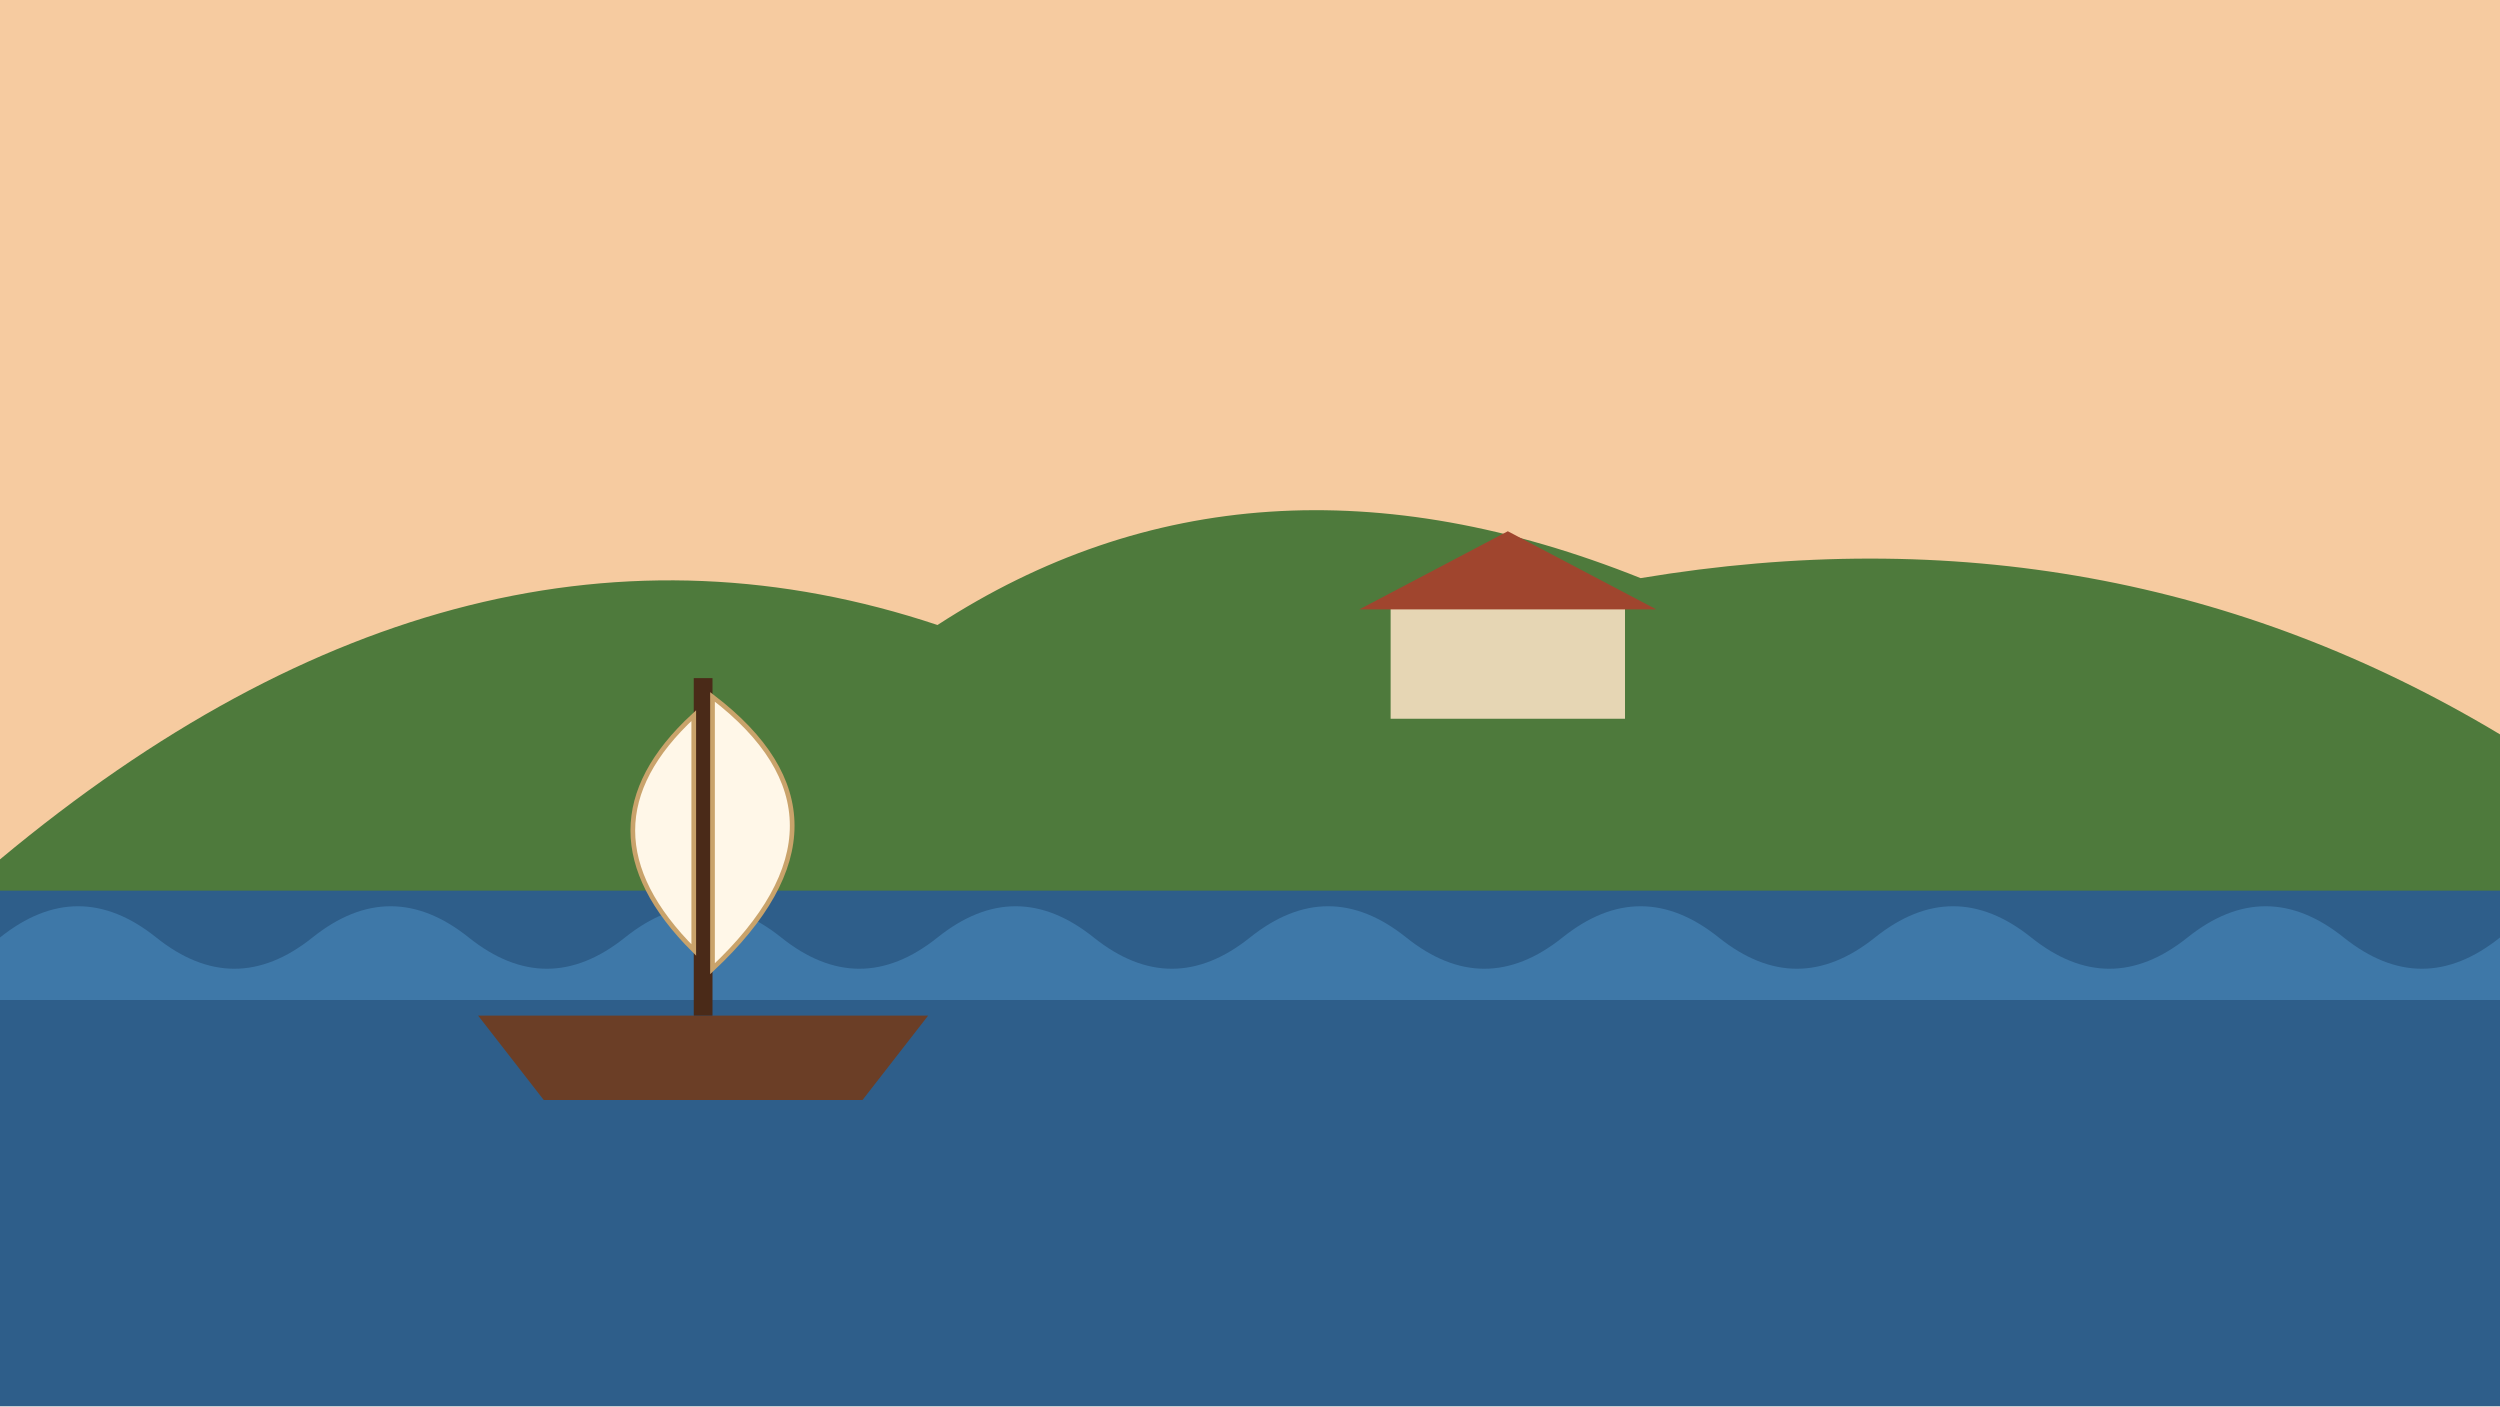
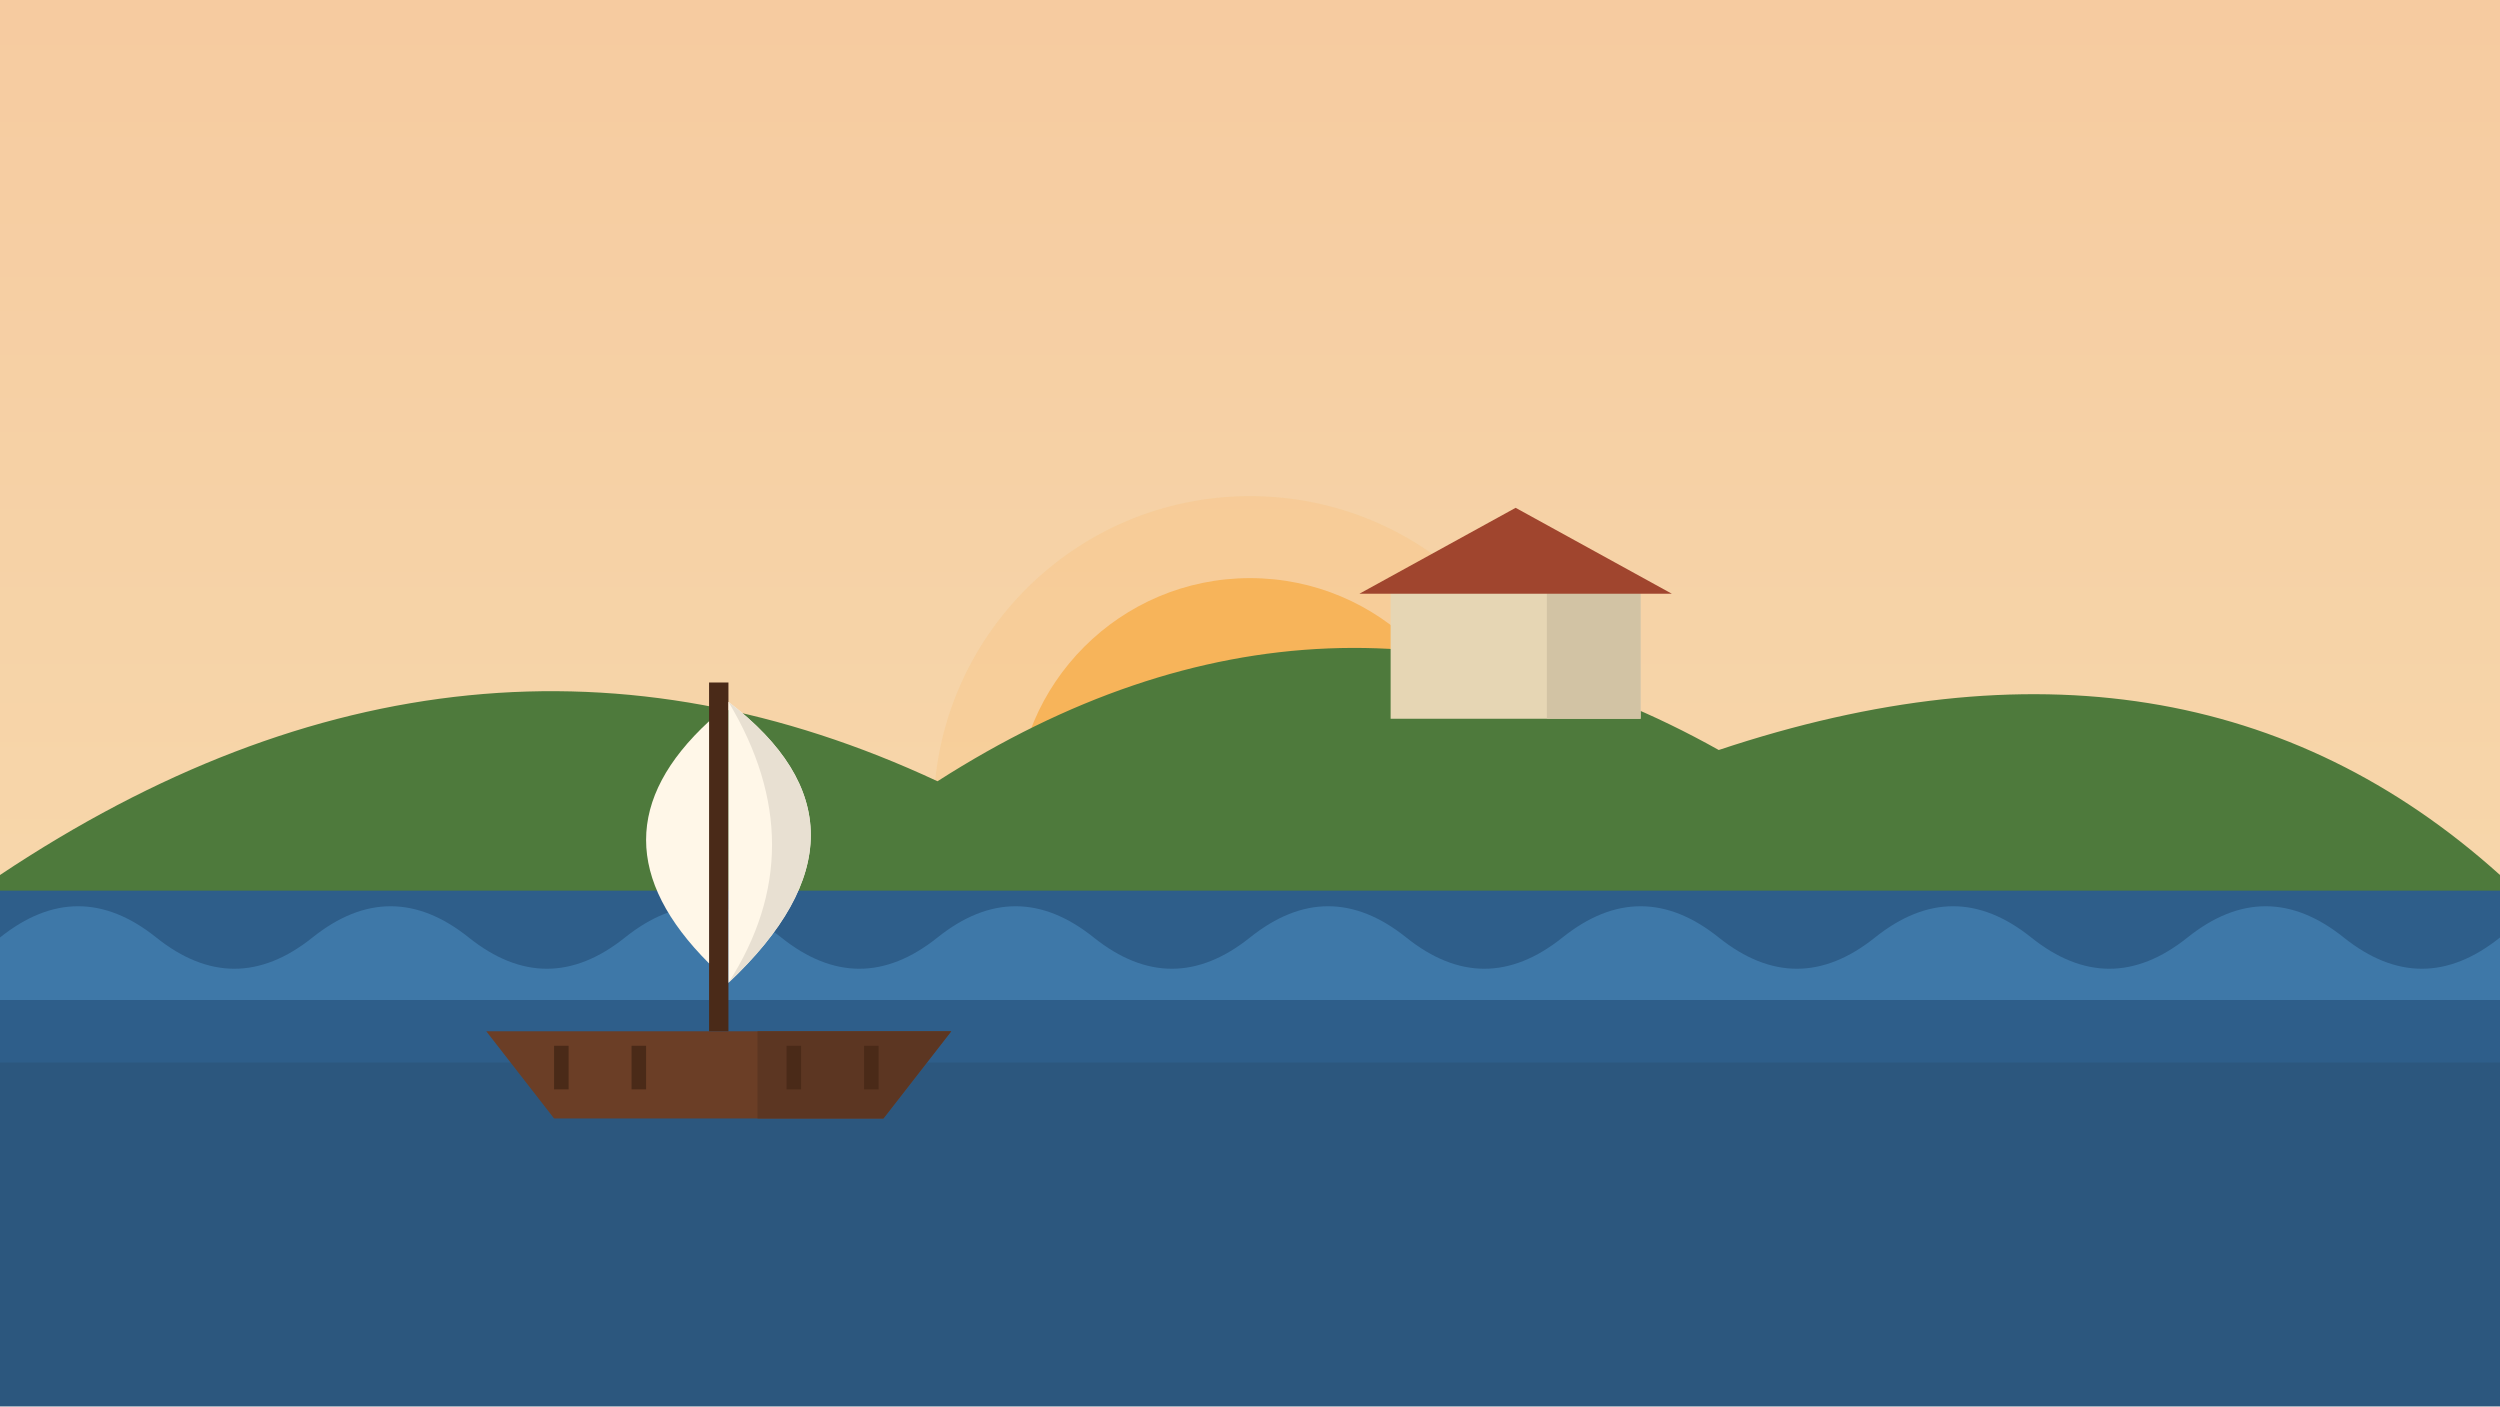
<svg xmlns="http://www.w3.org/2000/svg" viewBox="0 0 320 180">
-   <rect width="320" height="180" fill="#F6CBA0" />
+   <defs>
+     <linearGradient id="sk" x1="0" y1="0" x2="0" y2="1">
+       <stop offset="0" stop-color="#F6CBA0" />
+       <stop offset="1" stop-color="#F7DDB0" />
+     </linearGradient>
+   </defs>
+   <rect width="320" height="180" fill="url(#sk)" />
  <circle cx="160" cy="104" r="30" fill="#F7B45A" />
-   <rect y="0" width="320" height="0" />
-   <path d="M0 110 q60 -50 120 -30 q40 -26 90 -6 q60 -10 110 20 V120 H0z" fill="#4E7A3C" />
-   <rect x="178" y="76" width="30" height="16" fill="#E6D6B4" />
-   <path d="M174 78 l19 -10 l19 10z" fill="#A0452E" />
+   <circle cx="160" cy="104" r="40.5" fill="#F7B45A" opacity=".18" />
+   <path d="M0 112 q60 -40 120 -12.0 q50 -32.0 100 -4.0 q60 -20.0 100 16.0 V132 H0z" fill="#4E7A3C" />
+   <rect x="178" y="74" width="32" height="18" fill="#E6D6B4" />
+   <rect x="198" y="74" width="12" height="18" fill="#D2C3A4" />
+   <path d="M174 76 l20 -11 l20 11z" fill="#A0452E" />
  <rect y="114" width="320" height="66" fill="#2E5E8A" />
  <path d="M0 120 q10 -8 20 0 t20 0 t20 0 t20 0 t20 0 t20 0 t20 0 t20 0 t20 0 t20 0 t20 0 t20 0 t20 0 t20 0 t20 0 t20 0 t20 0 t20 0 v8 H0z" fill="#3E78A8" />
-   <g transform="translate(90 130) scale(0.6)">
+   <rect y="136" width="320" height="44" fill="#2C577E" />
+   <g transform="translate(92 132) scale(0.62)">
    <path d="M-48 0 h96 l-14 18 h-68 z" fill="#6B3E26" />
+     <path d="M8 0 h40 l-14 18 h-26z" fill="#5C3622" />
    <rect x="-2" y="-72" width="4" height="72" fill="#4A2A18" />
-     <path d="M2 -68 q34 26 0 58 z" fill="#FFF7E8" stroke="#C9A36B" />
-     <path d="M-2 -64 q-26 24 0 50 z" fill="#FFF7E8" stroke="#C9A36B" />
-     <g fill="#6B3E26">
-       <rect x="-34" y="2" width="3" height="10" />
-       <rect x="-18" y="2" width="3" height="10" />
-       <rect x="14" y="2" width="3" height="10" />
-       <rect x="30" y="2" width="3" height="10" />
+     <path d="M2 -68 q34 26 0 58 z" fill="#FFF7E8" />
+     <path d="M2 -68 q34 26 0 58 q18 -28 0 -58z" fill="#E8E0D2" />
+     <path d="M-2 -64 q-26 24 0 50 z" fill="#FFF7E8" />
+     <g fill="#4A2A18">
+       <rect x="-34" y="3" width="3" height="9" />
+       <rect x="-18" y="3" width="3" height="9" />
+       <rect x="14" y="3" width="3" height="9" />
+       <rect x="30" y="3" width="3" height="9" />
    </g>
  </g>
</svg>
